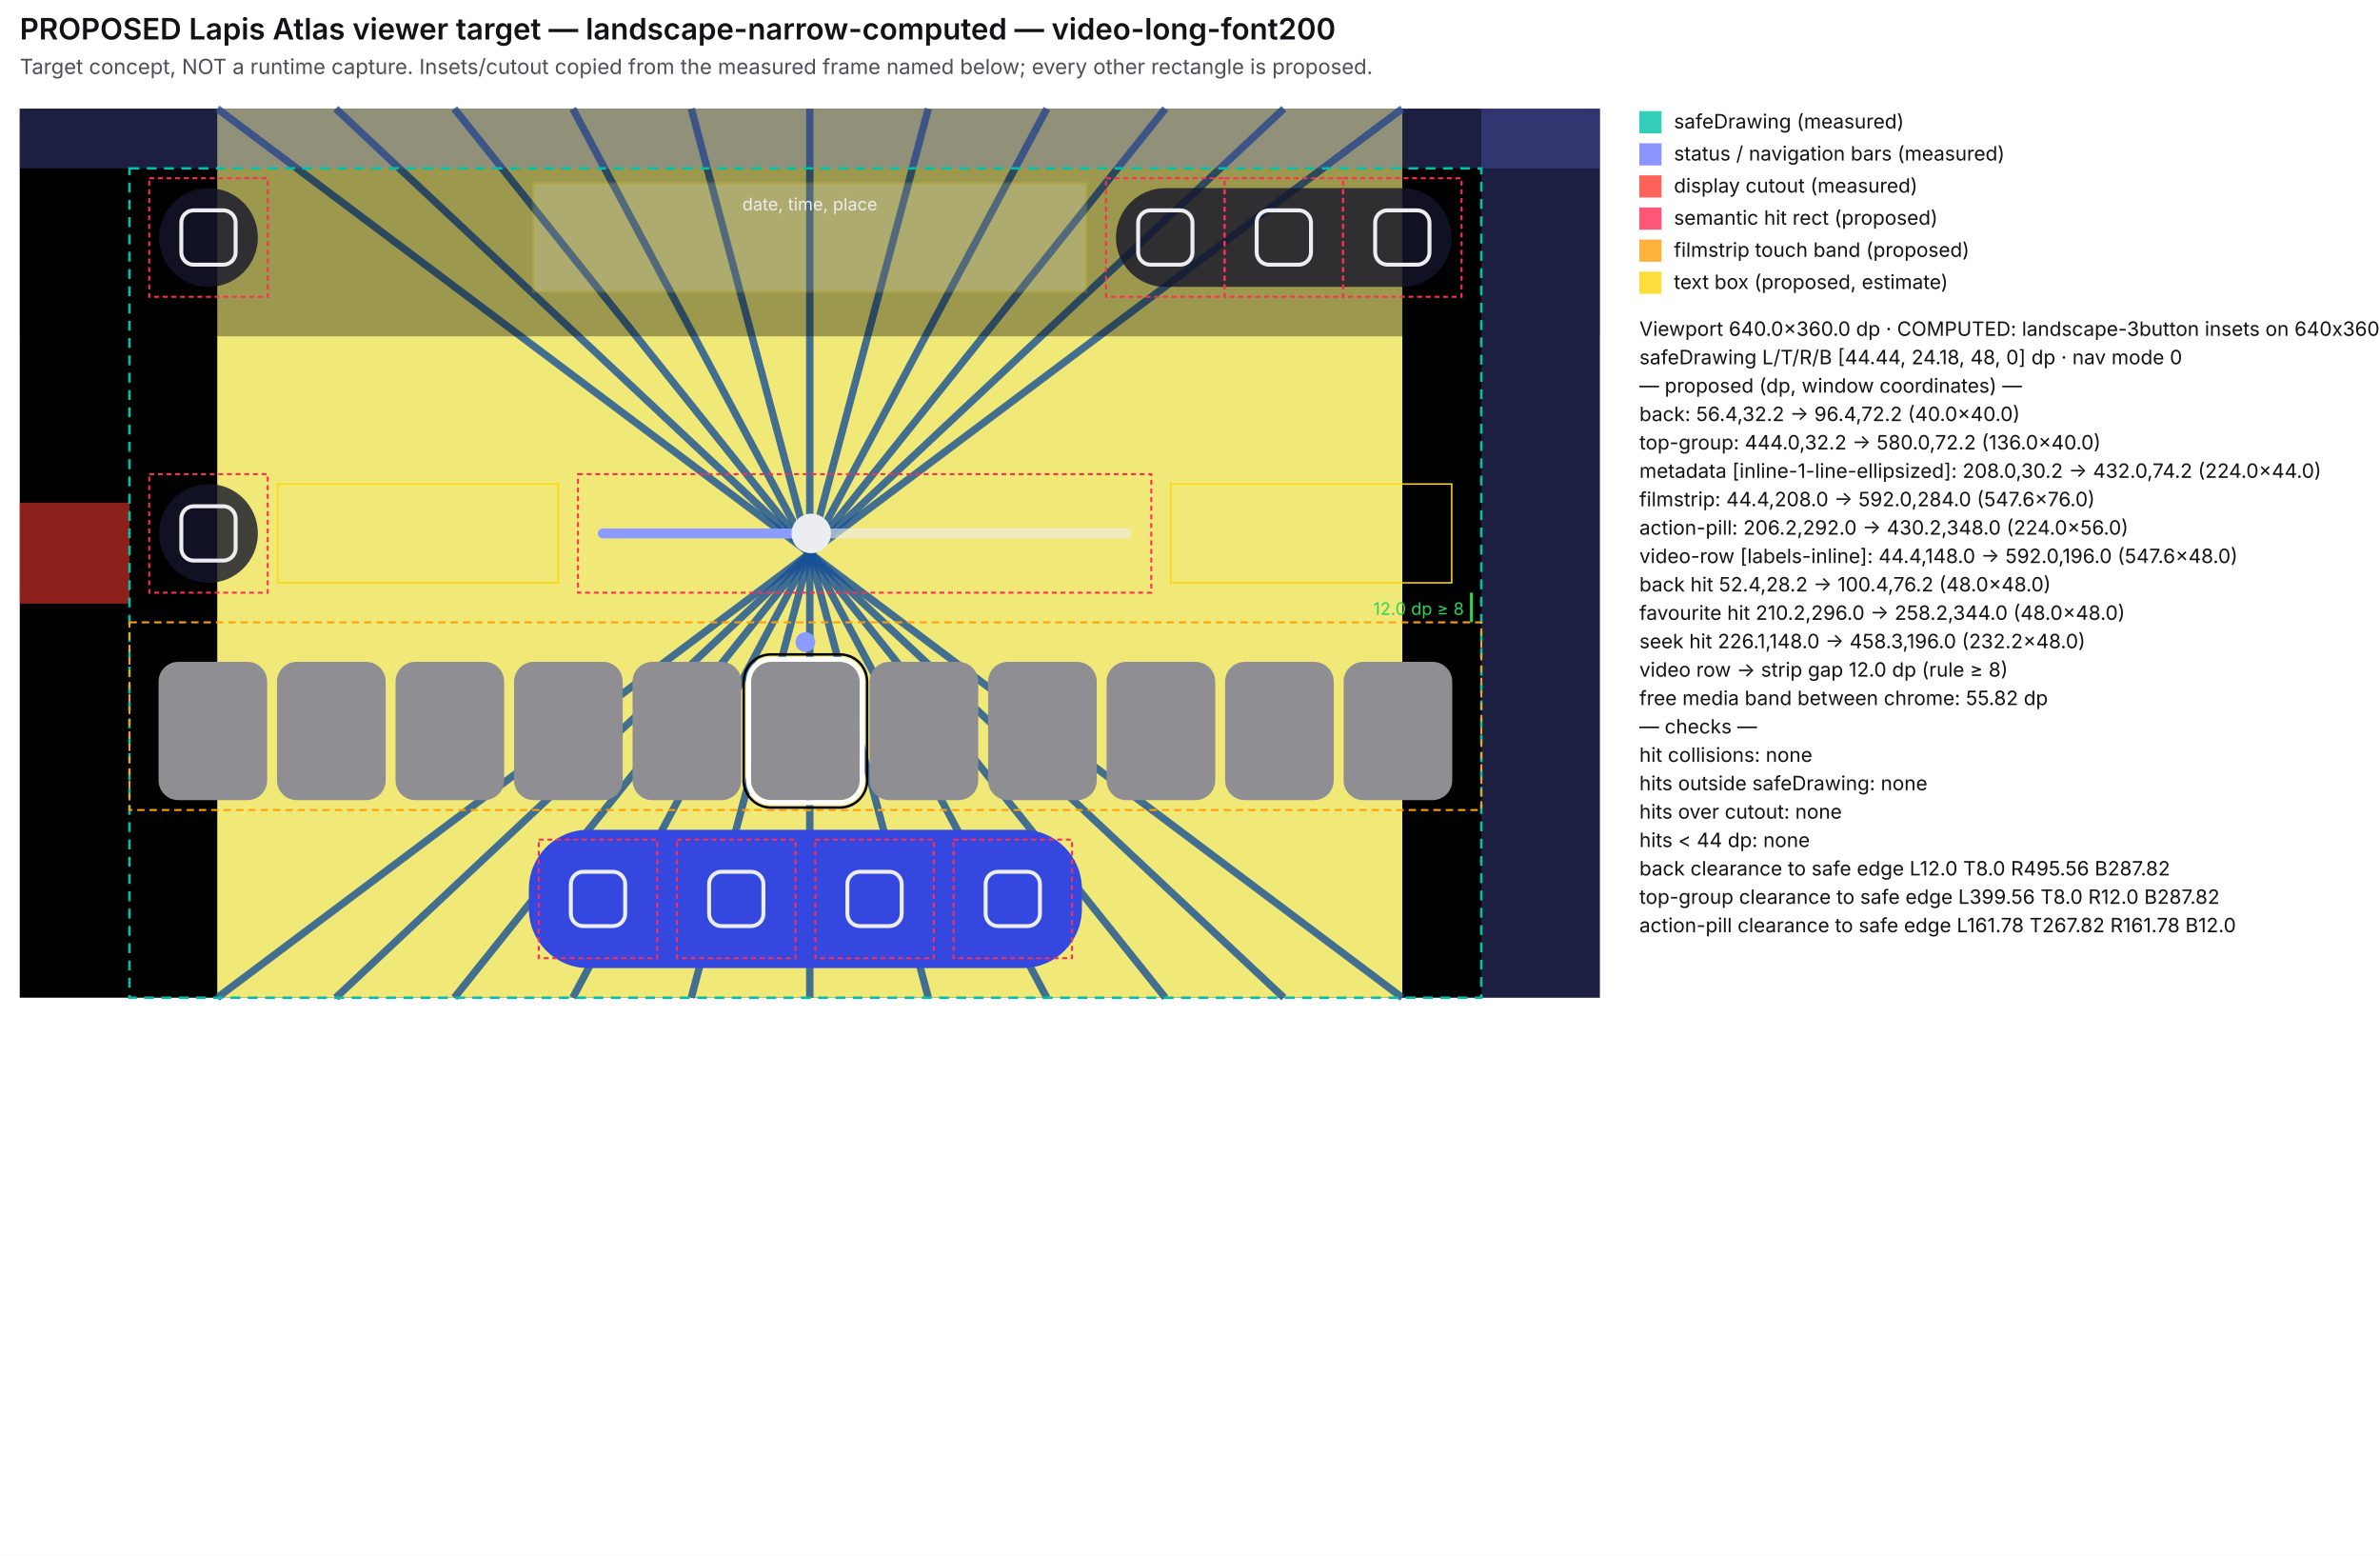
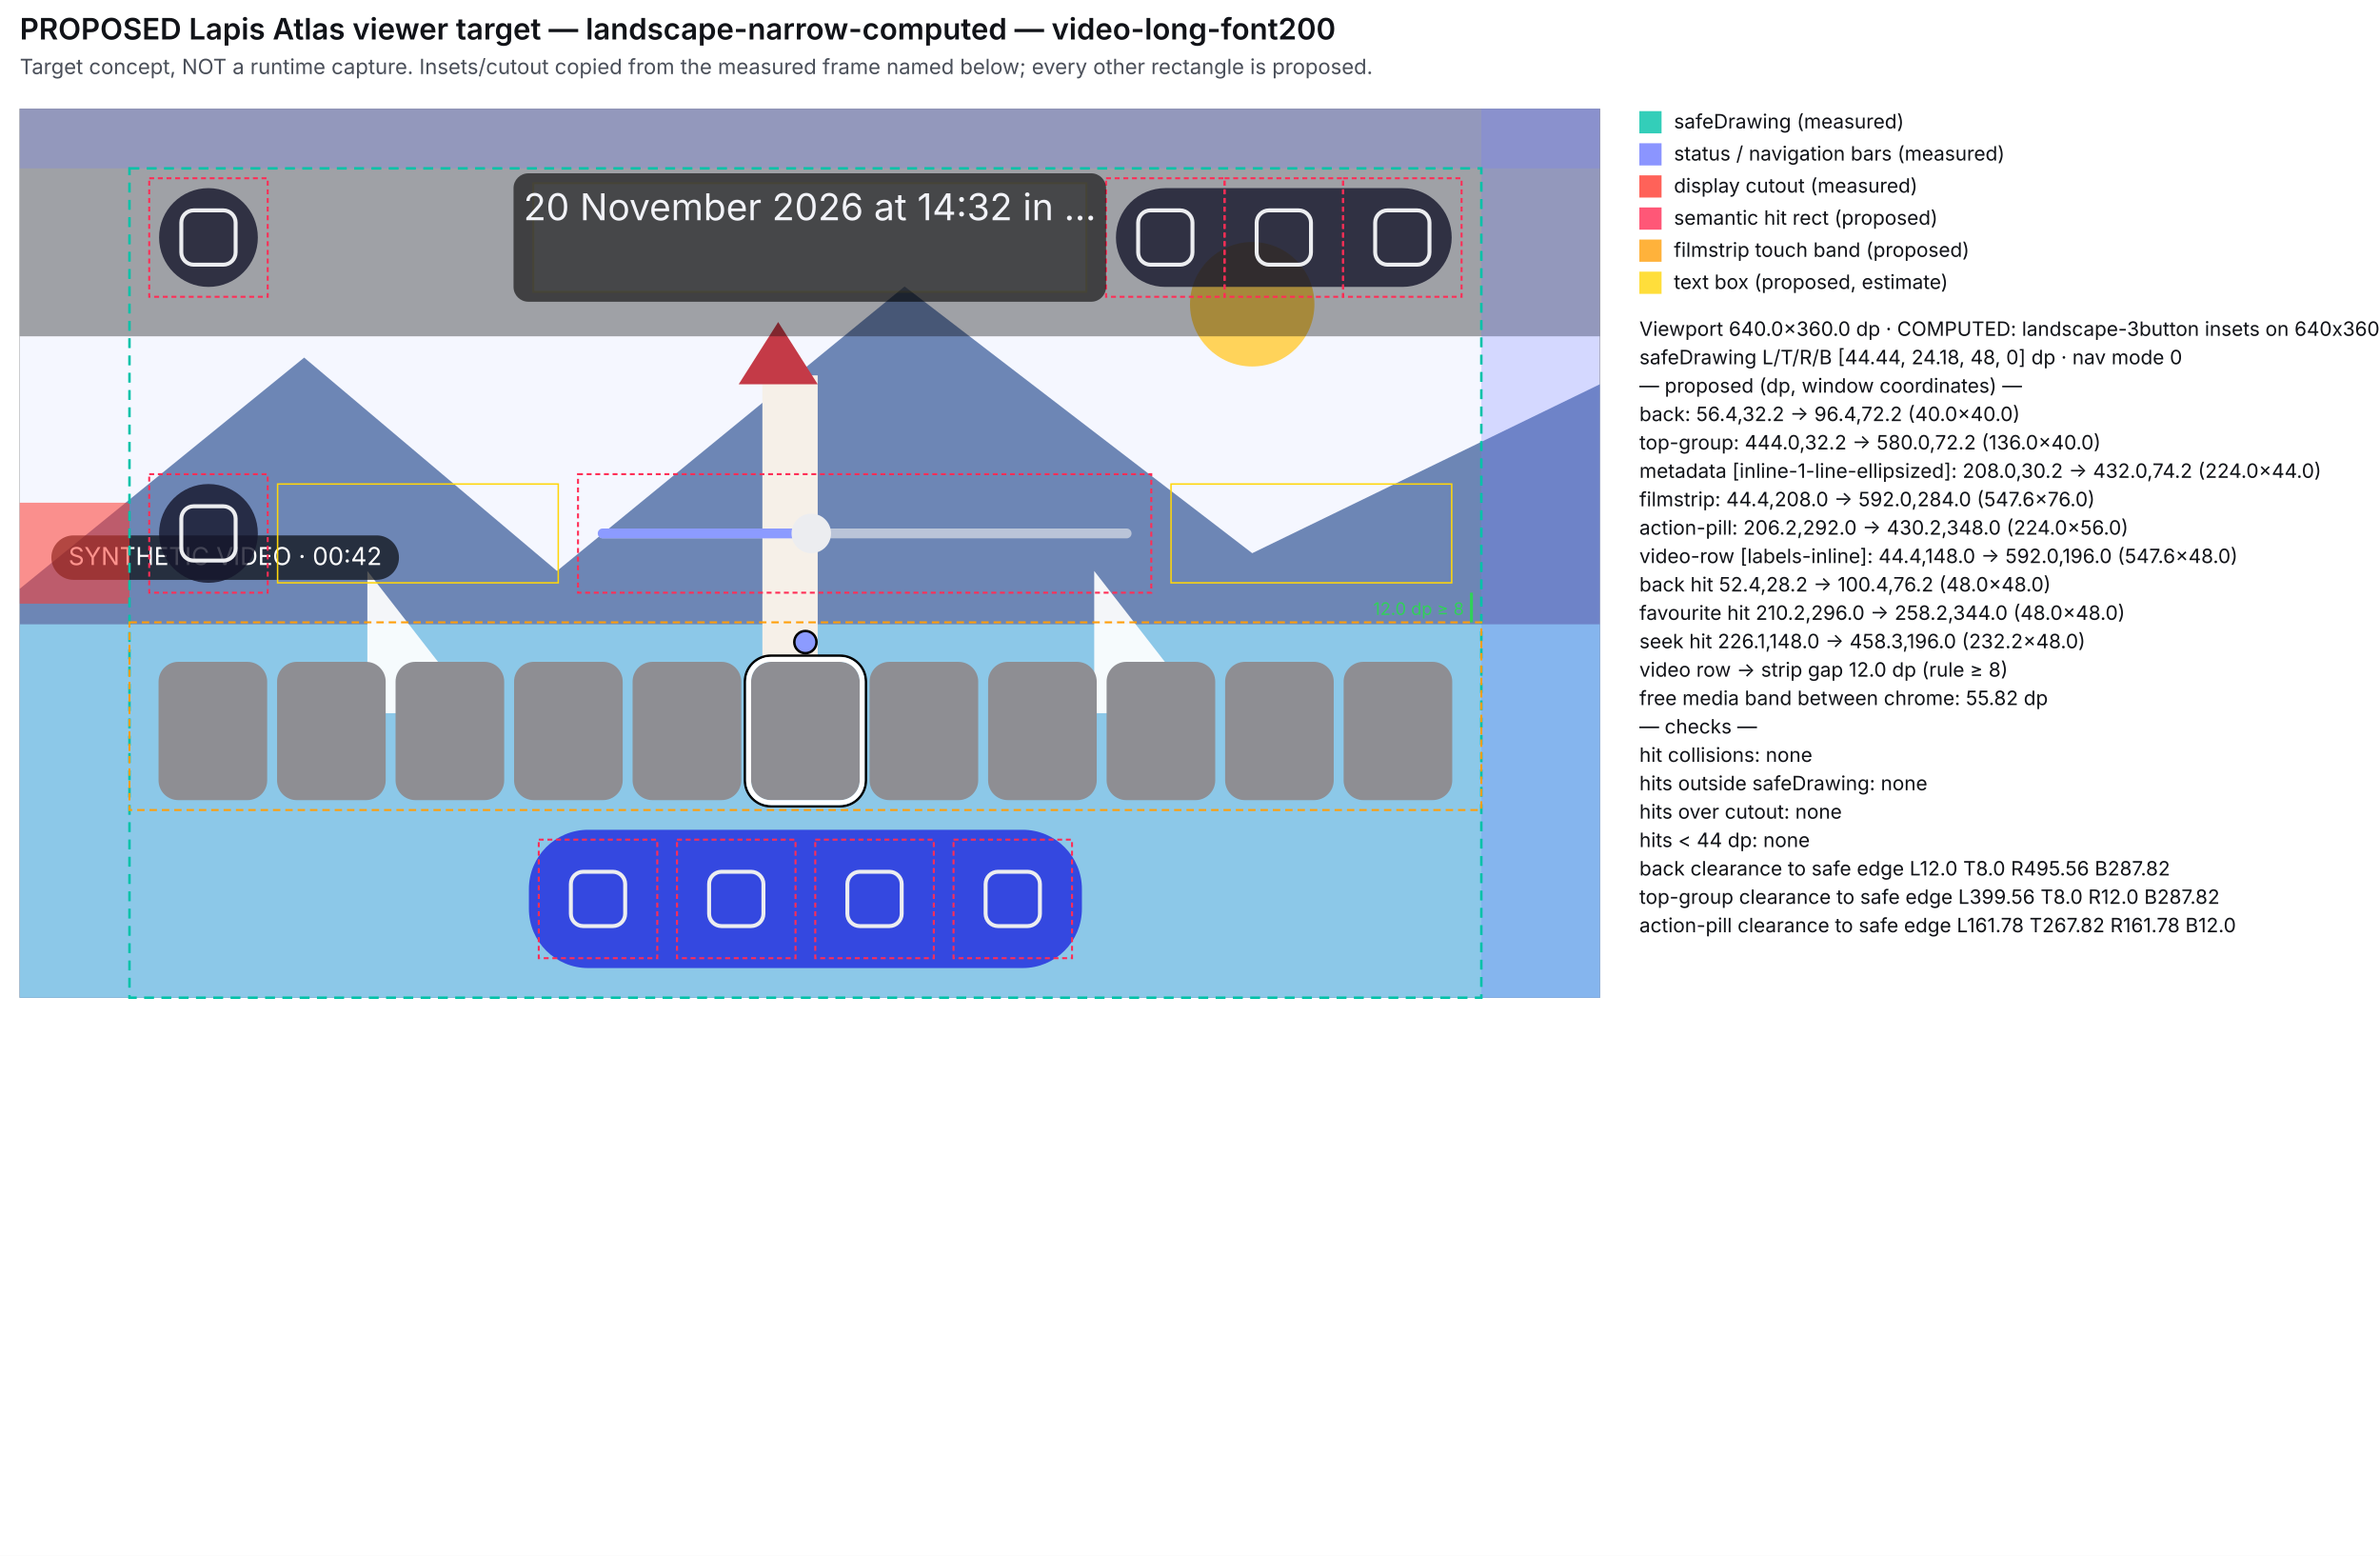
<svg xmlns="http://www.w3.org/2000/svg" viewBox="0 0 964.0 630.0" font-family="Inter, Arial, sans-serif" font-size="8">
  <rect width="964.0" height="630.0" fill="#FFFFFF" />
  <text x="8" y="16" font-size="12" font-weight="600" fill="#111318">PROPOSED Lapis Atlas viewer target — landscape-narrow-computed — video-long-font200</text>
  <text x="8" y="30" font-size="8.5" fill="#4A4F59">Target concept, NOT a runtime capture. Insets/cutout copied from the measured frame named below; every other rectangle is proposed.</text>
  <g transform="translate(8,44)">
    <rect width="640.0" height="360.0" fill="#000000" />
-     <rect x="80.0" y="0.0" width="480.0" height="360.0" fill="#F0E978" />
-     <line x1="80.0" y1="0.0" x2="560.0" y2="360.0" stroke="#165096" stroke-width="3" opacity="0.8" />
-     <line x1="128.0" y1="0.0" x2="512.0" y2="360.0" stroke="#165096" stroke-width="3" opacity="0.8" />
-     <line x1="176.0" y1="0.0" x2="464.0" y2="360.0" stroke="#165096" stroke-width="3" opacity="0.8" />
-     <line x1="224.0" y1="0.0" x2="416.0" y2="360.0" stroke="#165096" stroke-width="3" opacity="0.8" />
-     <line x1="272.0" y1="0.0" x2="368.0" y2="360.0" stroke="#165096" stroke-width="3" opacity="0.8" />
-     <line x1="320.0" y1="0.0" x2="320.0" y2="360.0" stroke="#165096" stroke-width="3" opacity="0.8" />
-     <line x1="368.0" y1="0.0" x2="272.0" y2="360.0" stroke="#165096" stroke-width="3" opacity="0.8" />
-     <line x1="416.0" y1="0.0" x2="224.0" y2="360.0" stroke="#165096" stroke-width="3" opacity="0.8" />
-     <line x1="464.0" y1="0.0" x2="176.0" y2="360.0" stroke="#165096" stroke-width="3" opacity="0.8" />
-     <line x1="512.0" y1="0.0" x2="128.0" y2="360.0" stroke="#165096" stroke-width="3" opacity="0.8" />
-     <line x1="560.0" y1="0.0" x2="80.0" y2="360.0" stroke="#165096" stroke-width="3" opacity="0.8" />
+     <rect width="640.0" height="360.0" fill="#F5F7FF" />
+     <path d="M0 194.4 L115.2 100.8 L217.6 187.2 L358.4 72.0 L499.2 180.0 L640.0 111.6 V360.0 H0 Z" fill="#6D86B5" />
+     <rect y="208.8" width="640.0" height="151.2" fill="#8CC8E8" />
+     <circle cx="499.2" cy="79.2" r="25.2" fill="#FFD35A" />
+     <rect x="300.8" y="108.0" width="22.4" height="115.2" fill="#F6F0E8" />
+     <path d="M291.2 111.6 L323.2 111.6 L307.2 86.4 Z" fill="#C43A47" />
+     <path d="M140.8 244.8 l0 -57.6 l44.8 57.6 Z" fill="#FFF" opacity=".92" />
+     <path d="M435.2 244.8 l0 -57.6 l44.8 57.6 Z" fill="#FFF" opacity=".92" />
+     <rect x="12.8" y="172.8" width="140.8" height="18" rx="9" fill="#000" opacity=".65" />
+     <text x="83.2" y="184.8" text-anchor="middle" font-size="10" fill="#FFF">SYNTHETIC VIDEO · 00:42</text>
    <rect x="0" y="0" width="640.0" height="92.18" fill="#000" opacity="0.35" />
    <rect x="0" y="0" width="640.0" height="24.18" fill="#6E7BFF" opacity="0.25" />
    <rect x="592.0" y="0" width="48" height="360.0" fill="#6E7BFF" opacity="0.25" />
    <rect x="0.0" y="159.56" width="44.44" height="40.88" fill="#FF3B30" opacity="0.55" />
    <rect x="44.44" y="24.18" width="547.56" height="335.82" fill="none" stroke="#00C2A8" stroke-width="1" stroke-dasharray="4 3" />
    <rect x="56.44" y="32.18" width="40.0" height="40.0" rx="20.0" fill="#14152A" opacity="0.8" />
    <rect x="65.44" y="41.18" width="22.0" height="22.0" rx="5" fill="none" stroke="#ECEDF0" stroke-width="1.6" />
    <rect x="52.44" y="28.18" width="48.0" height="48.0" fill="none" stroke="#FF2D55" stroke-width="0.8" stroke-dasharray="2 1.5" />
    <rect x="444.0" y="32.18" width="136.0" height="40.0" rx="20.0" fill="#14152A" opacity="0.8" />
    <rect x="453.0" y="41.18" width="22.0" height="22.0" rx="5" fill="none" stroke="#ECEDF0" stroke-width="1.6" />
    <rect x="440.0" y="28.18" width="48.0" height="48.0" fill="none" stroke="#FF2D55" stroke-width="0.8" stroke-dasharray="2 1.5" />
    <rect x="501.0" y="41.18" width="22.0" height="22.0" rx="5" fill="none" stroke="#ECEDF0" stroke-width="1.6" />
    <rect x="488.0" y="28.18" width="48.0" height="48.0" fill="none" stroke="#FF2D55" stroke-width="0.8" stroke-dasharray="2 1.5" />
    <rect x="549.0" y="41.18" width="22.0" height="22.0" rx="5" fill="none" stroke="#ECEDF0" stroke-width="1.6" />
    <rect x="536.0" y="28.18" width="48.0" height="48.0" fill="none" stroke="#FF2D55" stroke-width="0.8" stroke-dasharray="2 1.5" />
    <rect x="208.0" y="30.18" width="224.0" height="44.0" fill="#FFFFFF" opacity="0.18" stroke="#FFD60A" stroke-width="0.8" />
-     <text x="320.0" y="41.18" text-anchor="middle" fill="#ECEDF0" font-size="7">date, time, place</text>
+     <rect x="200.0" y="26.18" width="240.0" height="52.0" rx="6" fill="#000" opacity="0.6" />
+     <text x="320.0" y="45.18" text-anchor="middle" fill="#F2F3F8" font-size="15.0">20 November 2026 at 14:32 in …</text>
    <rect x="44.44" y="208.0" width="547.56" height="76.0" fill="none" stroke="#FF9F0A" stroke-width="0.8" stroke-dasharray="3 2" />
    <rect x="296.22" y="224.0" width="44.0" height="56.0" rx="8.0" fill="#8E8E93" />
-     <rect x="293.22" y="221.0" width="50.0" height="62.0" rx="11.0" fill="none" stroke="#000" stroke-width="1.0" />
-     <rect x="295.22" y="223.0" width="46.0" height="58.0" rx="9.0" fill="none" stroke="#FFFFFF" stroke-width="2.0" />
+     <rect x="293.72" y="221.5" width="49.0" height="61.0" rx="10.5" fill="none" stroke="#000" stroke-width="1.0" />
+     <rect x="295.22" y="223.0" width="46.0" height="58.0" rx="9.0" fill="none" stroke="#FFF" stroke-width="2.0" />
+     <circle cx="318.22" cy="216.0" r="5.0" fill="#000" />
    <circle cx="318.22" cy="216.0" r="4.0" fill="#8C9BFF" />
    <rect x="344.22" y="224.0" width="44.0" height="56.0" rx="8.0" fill="#8E8E93" />
    <rect x="392.22" y="224.0" width="44.0" height="56.0" rx="8.0" fill="#8E8E93" />
    <rect x="440.22" y="224.0" width="44.0" height="56.0" rx="8.0" fill="#8E8E93" />
    <rect x="488.22" y="224.0" width="44.0" height="56.0" rx="8.0" fill="#8E8E93" />
    <rect x="536.22" y="224.0" width="44.0" height="56.0" rx="8.0" fill="#8E8E93" />
    <rect x="248.22" y="224.0" width="44.0" height="56.0" rx="8.0" fill="#8E8E93" />
    <rect x="200.22" y="224.0" width="44.0" height="56.0" rx="8.0" fill="#8E8E93" />
    <rect x="152.22" y="224.0" width="44.0" height="56.0" rx="8.0" fill="#8E8E93" />
    <rect x="104.22" y="224.0" width="44.0" height="56.0" rx="8.0" fill="#8E8E93" />
    <rect x="56.22" y="224.0" width="44.0" height="56.0" rx="8.0" fill="#8E8E93" />
    <rect x="206.22" y="292.0" width="224.0" height="56.0" rx="24.0" fill="#3448E0" />
    <rect x="223.22" y="309.0" width="22.0" height="22.0" rx="5" fill="none" stroke="#ECEDF0" stroke-width="1.6" />
    <rect x="210.22" y="296.0" width="48.0" height="48.0" fill="none" stroke="#FF2D55" stroke-width="0.8" stroke-dasharray="2 1.5" />
    <rect x="279.22" y="309.0" width="22.0" height="22.0" rx="5" fill="none" stroke="#ECEDF0" stroke-width="1.6" />
    <rect x="266.22" y="296.0" width="48.0" height="48.0" fill="none" stroke="#FF2D55" stroke-width="0.8" stroke-dasharray="2 1.5" />
    <rect x="335.22" y="309.0" width="22.0" height="22.0" rx="5" fill="none" stroke="#ECEDF0" stroke-width="1.6" />
    <rect x="322.22" y="296.0" width="48.0" height="48.0" fill="none" stroke="#FF2D55" stroke-width="0.8" stroke-dasharray="2 1.5" />
    <rect x="391.22" y="309.0" width="22.0" height="22.0" rx="5" fill="none" stroke="#ECEDF0" stroke-width="1.6" />
    <rect x="378.22" y="296.0" width="48.0" height="48.0" fill="none" stroke="#FF2D55" stroke-width="0.8" stroke-dasharray="2 1.5" />
    <rect x="56.44" y="152.0" width="40.0" height="40.0" rx="20.0" fill="#14152A" opacity="0.8" />
    <rect x="65.44" y="161.0" width="22.0" height="22.0" rx="5" fill="none" stroke="#ECEDF0" stroke-width="1.6" />
    <rect x="52.44" y="148.0" width="48.0" height="48.0" fill="none" stroke="#FF2D55" stroke-width="0.8" stroke-dasharray="2 1.5" />
    <rect x="234.12" y="170.0" width="216.2" height="4" rx="2" fill="#ECEDF0" opacity="0.6" />
    <rect x="234.12" y="170.0" width="86.48" height="4" rx="2" fill="#8C9BFF" />
    <circle cx="320.6" cy="172.0" r="8" fill="#ECEDF0" />
    <rect x="226.12" y="148.0" width="232.2" height="48.0" fill="none" stroke="#FF2D55" stroke-width="0.8" stroke-dasharray="2 1.5" />
    <rect x="104.44" y="152.0" width="113.68" height="40.0" fill="none" stroke="#FFD60A" stroke-width="0.6" />
    <rect x="466.32" y="152.0" width="113.68" height="40.0" fill="none" stroke="#FFD60A" stroke-width="0.6" />
    <line x1="588.0" y1="196.0" x2="588.0" y2="208.0" stroke="#30D158" stroke-width="1.2" />
    <text x="585.0" y="205.0" text-anchor="end" fill="#30D158" font-size="7">12.0 dp ≥ 8</text>
  </g>
  <defs>
    <pattern id="hatch" width="6" height="6" patternUnits="userSpaceOnUse" patternTransform="rotate(45)">
      <line x1="0" y1="0" x2="0" y2="6" stroke="#FF9F0A" stroke-width="2" />
    </pattern>
  </defs>
  <g font-size="8" fill="#111318">
    <rect x="664.0" y="45" width="9" height="9" fill="#00C2A8" opacity="0.8" />
    <text x="678.0" y="52">safeDrawing (measured)</text>
    <rect x="664.0" y="58" width="9" height="9" fill="#6E7BFF" opacity="0.8" />
    <text x="678.0" y="65">status / navigation bars (measured)</text>
    <rect x="664.0" y="71" width="9" height="9" fill="#FF3B30" opacity="0.8" />
    <text x="678.0" y="78">display cutout (measured)</text>
    <rect x="664.0" y="84" width="9" height="9" fill="#FF2D55" opacity="0.8" />
    <text x="678.0" y="91">semantic hit rect (proposed)</text>
    <rect x="664.0" y="97" width="9" height="9" fill="#FF9F0A" opacity="0.8" />
    <text x="678.0" y="104">filmstrip touch band (proposed)</text>
    <rect x="664.0" y="110" width="9" height="9" fill="#FFD60A" opacity="0.8" />
    <text x="678.0" y="117">text box (proposed, estimate)</text>
    <text x="664.0" y="136">Viewport 640.0×360.0 dp · COMPUTED: landscape-3button insets on 640x360 dp</text>
    <text x="664.0" y="147.5">safeDrawing L/T/R/B [44.44, 24.18, 48, 0] dp · nav mode 0</text>
    <text x="664.0" y="159.0">— proposed (dp, window coordinates) —</text>
    <text x="664.0" y="170.5">back: 56.4,32.2 → 96.4,72.2 (40.0×40.0)</text>
    <text x="664.0" y="182.0">top-group: 444.0,32.2 → 580.0,72.2 (136.0×40.0)</text>
    <text x="664.0" y="193.5">metadata [inline-1-line-ellipsized]: 208.0,30.2 → 432.0,74.2 (224.0×44.0)</text>
    <text x="664.0" y="205.0">filmstrip: 44.4,208.0 → 592.0,284.0 (547.6×76.0)</text>
    <text x="664.0" y="216.5">action-pill: 206.2,292.0 → 430.2,348.0 (224.0×56.0)</text>
    <text x="664.0" y="228.0">video-row [labels-inline]: 44.4,148.0 → 592.0,196.0 (547.6×48.0)</text>
    <text x="664.0" y="239.5">back hit 52.4,28.2 → 100.4,76.2 (48.0×48.0)</text>
    <text x="664.0" y="251.0">favourite hit 210.2,296.0 → 258.2,344.0 (48.0×48.0)</text>
    <text x="664.0" y="262.5">seek hit 226.1,148.0 → 458.3,196.0 (232.2×48.0)</text>
    <text x="664.0" y="274.0">video row → strip gap 12.0 dp (rule ≥ 8)</text>
    <text x="664.0" y="285.5">free media band between chrome: 55.82 dp</text>
    <text x="664.0" y="297.0">— checks —</text>
    <text x="664.0" y="308.5">hit collisions: none</text>
    <text x="664.0" y="320.0">hits outside safeDrawing: none</text>
    <text x="664.0" y="331.5">hits over cutout: none</text>
    <text x="664.0" y="343.0">hits &lt; 44 dp: none</text>
    <text x="664.0" y="354.5">back clearance to safe edge L12.0 T8.0 R495.56 B287.82</text>
    <text x="664.0" y="366.0">top-group clearance to safe edge L399.56 T8.0 R12.0 B287.82</text>
    <text x="664.0" y="377.5">action-pill clearance to safe edge L161.78 T267.82 R161.78 B12.0</text>
  </g>
</svg>
